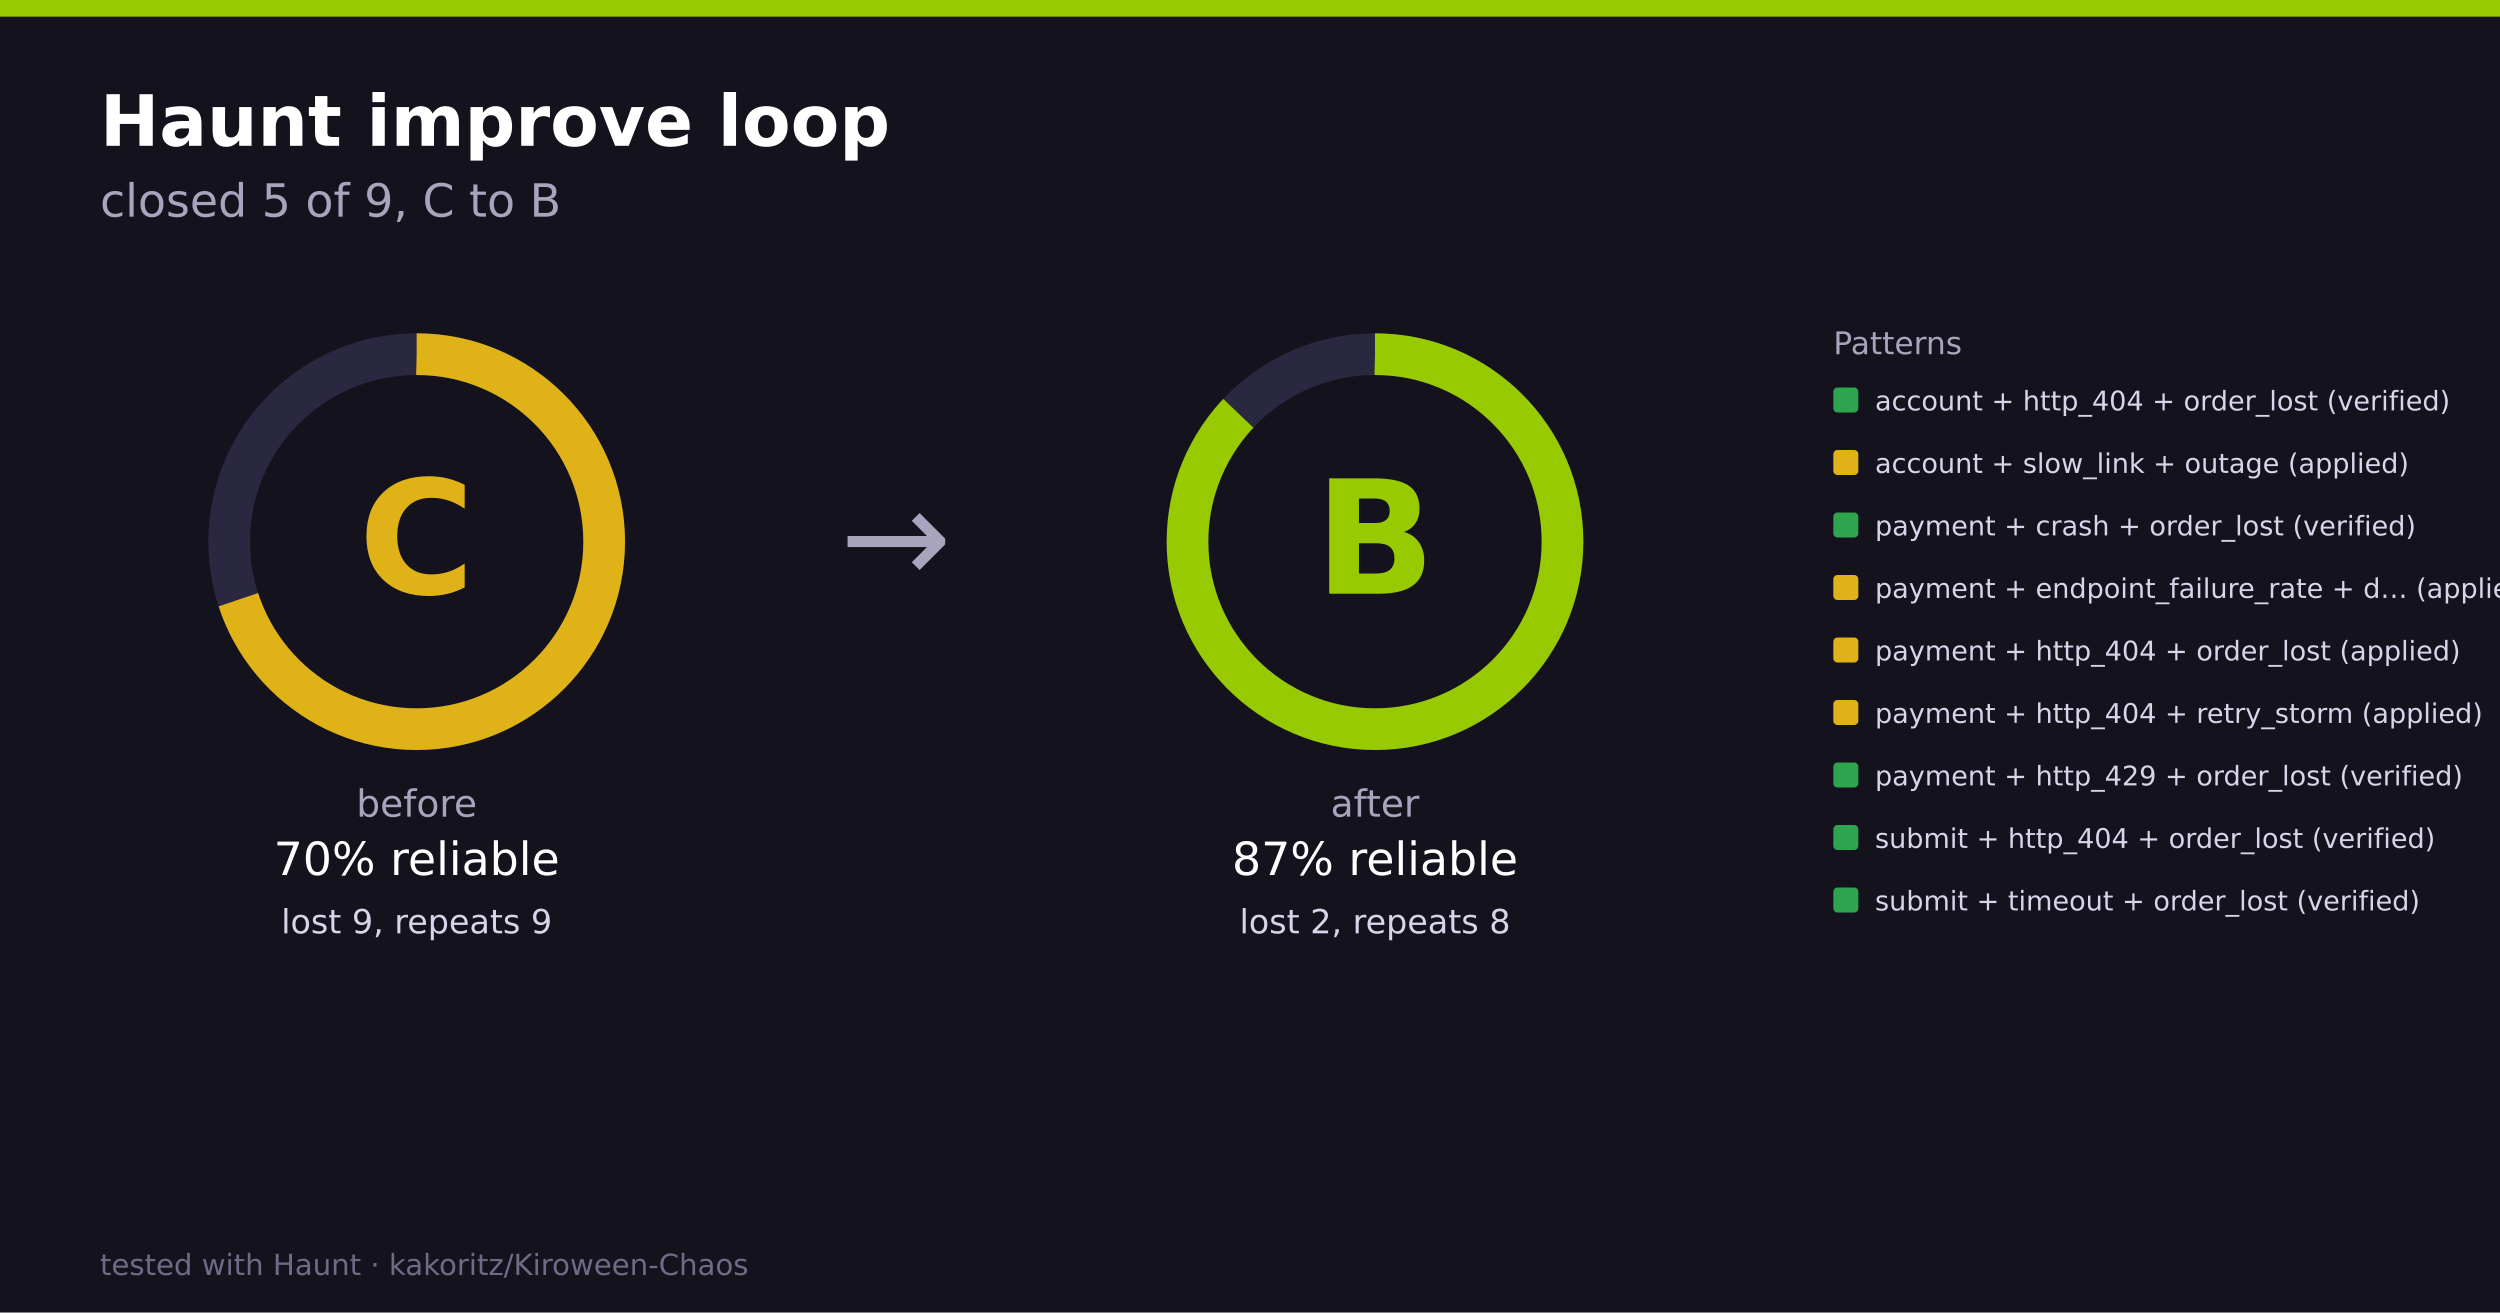
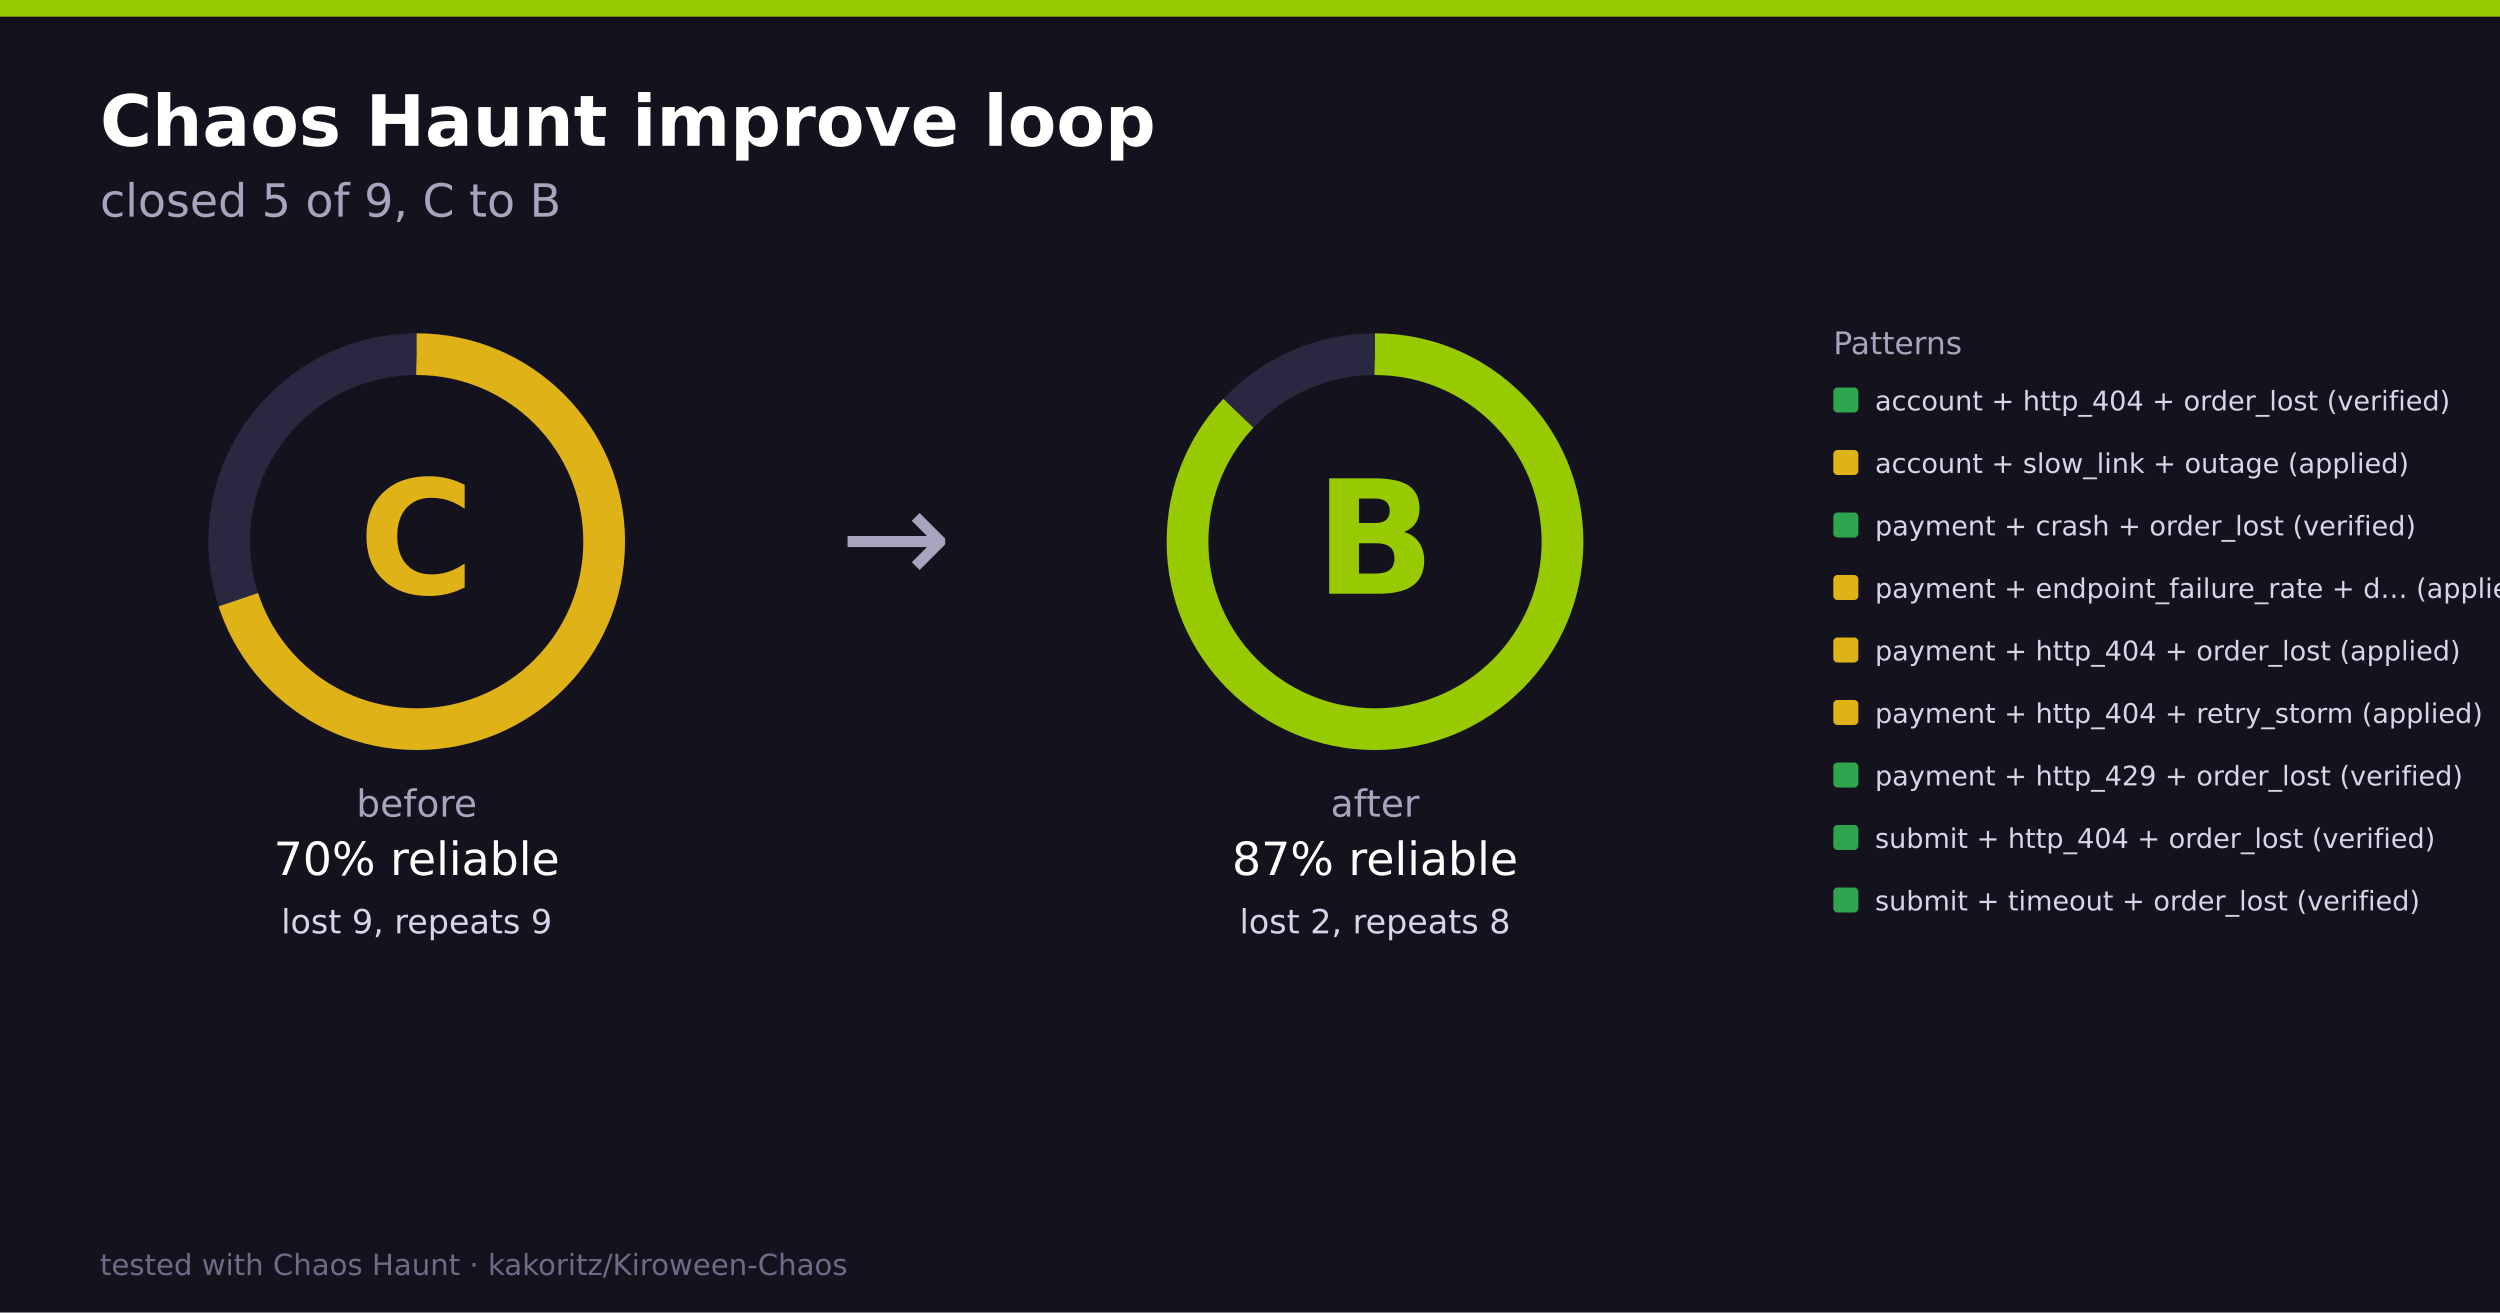
- <svg xmlns="http://www.w3.org/2000/svg" width="1200" height="630" viewBox="0 0 1200 630" font-family="Verdana,Geneva,DejaVu Sans,sans-serif" role="img" aria-label="Haunt improve: closed 5 of 9, C to B">
+ <svg xmlns="http://www.w3.org/2000/svg" width="1200" height="630" viewBox="0 0 1200 630" font-family="Verdana,Geneva,DejaVu Sans,sans-serif" role="img" aria-label="Chaos Haunt improve: closed 5 of 9, C to B">
  <rect width="1200" height="630" fill="#14121c" />
  <rect x="0" y="0" width="1200" height="8" fill="#97ca00" />
-   <text x="48" y="70" font-size="34" fill="#ffffff" font-weight="bold">Haunt improve loop</text>
+   <text x="48" y="70" font-size="34" fill="#ffffff" font-weight="bold">Chaos Haunt improve loop</text>
  <text x="48" y="104" font-size="22" fill="#a9a4bd">closed 5 of 9, C to B</text>
  <circle cx="200" cy="260" r="90" fill="none" stroke="#2a2740" stroke-width="20" />
  <circle cx="200" cy="260" r="90" fill="none" stroke="#dfb317" stroke-width="20" stroke-dasharray="395.8 565.5" transform="rotate(-90 200 260)" />
  <text x="200" y="285" font-size="76" fill="#dfb317" text-anchor="middle" font-weight="bold">C</text>
  <text x="200" y="392" font-size="18" fill="#a9a4bd" text-anchor="middle">before</text>
  <text x="200" y="420" font-size="22" fill="#ffffff" text-anchor="middle">70% reliable</text>
  <text x="200" y="448" font-size="16" fill="#d8d4ea" text-anchor="middle">lost 9, repeats 9</text>
  <text x="430" y="280" font-size="64" fill="#a9a4bd" text-anchor="middle">→</text>
  <circle cx="660" cy="260" r="90" fill="none" stroke="#2a2740" stroke-width="20" />
  <circle cx="660" cy="260" r="90" fill="none" stroke="#97ca00" stroke-width="20" stroke-dasharray="492.0 565.5" transform="rotate(-90 660 260)" />
  <text x="660" y="285" font-size="76" fill="#97ca00" text-anchor="middle" font-weight="bold">B</text>
  <text x="660" y="392" font-size="18" fill="#a9a4bd" text-anchor="middle">after</text>
  <text x="660" y="420" font-size="22" fill="#ffffff" text-anchor="middle">87% reliable</text>
  <text x="660" y="448" font-size="16" fill="#d8d4ea" text-anchor="middle">lost 2, repeats 8</text>
  <text x="880" y="170" font-size="15" fill="#a9a4bd">Patterns</text>
  <rect x="880" y="186" width="12" height="12" rx="2" fill="#2ea44f" />
  <text x="900" y="197" font-size="13" fill="#d8d4ea">account + http_404 + order_lost (verified)</text>
  <rect x="880" y="216" width="12" height="12" rx="2" fill="#dfb317" />
  <text x="900" y="227" font-size="13" fill="#d8d4ea">account + slow_link + outage (applied)</text>
  <rect x="880" y="246" width="12" height="12" rx="2" fill="#2ea44f" />
  <text x="900" y="257" font-size="13" fill="#d8d4ea">payment + crash + order_lost (verified)</text>
  <rect x="880" y="276" width="12" height="12" rx="2" fill="#dfb317" />
  <text x="900" y="287" font-size="13" fill="#d8d4ea">payment + endpoint_failure_rate + d… (applied)</text>
  <rect x="880" y="306" width="12" height="12" rx="2" fill="#dfb317" />
  <text x="900" y="317" font-size="13" fill="#d8d4ea">payment + http_404 + order_lost (applied)</text>
  <rect x="880" y="336" width="12" height="12" rx="2" fill="#dfb317" />
  <text x="900" y="347" font-size="13" fill="#d8d4ea">payment + http_404 + retry_storm (applied)</text>
  <rect x="880" y="366" width="12" height="12" rx="2" fill="#2ea44f" />
  <text x="900" y="377" font-size="13" fill="#d8d4ea">payment + http_429 + order_lost (verified)</text>
  <rect x="880" y="396" width="12" height="12" rx="2" fill="#2ea44f" />
  <text x="900" y="407" font-size="13" fill="#d8d4ea">submit + http_404 + order_lost (verified)</text>
  <rect x="880" y="426" width="12" height="12" rx="2" fill="#2ea44f" />
  <text x="900" y="437" font-size="13" fill="#d8d4ea">submit + timeout + order_lost (verified)</text>
-   <text x="48" y="612" font-size="14" fill="#6f6a86">tested with Haunt · kakoritz/Kiroween-Chaos</text>
+   <text x="48" y="612" font-size="14" fill="#6f6a86">tested with Chaos Haunt · kakoritz/Kiroween-Chaos</text>
</svg>
